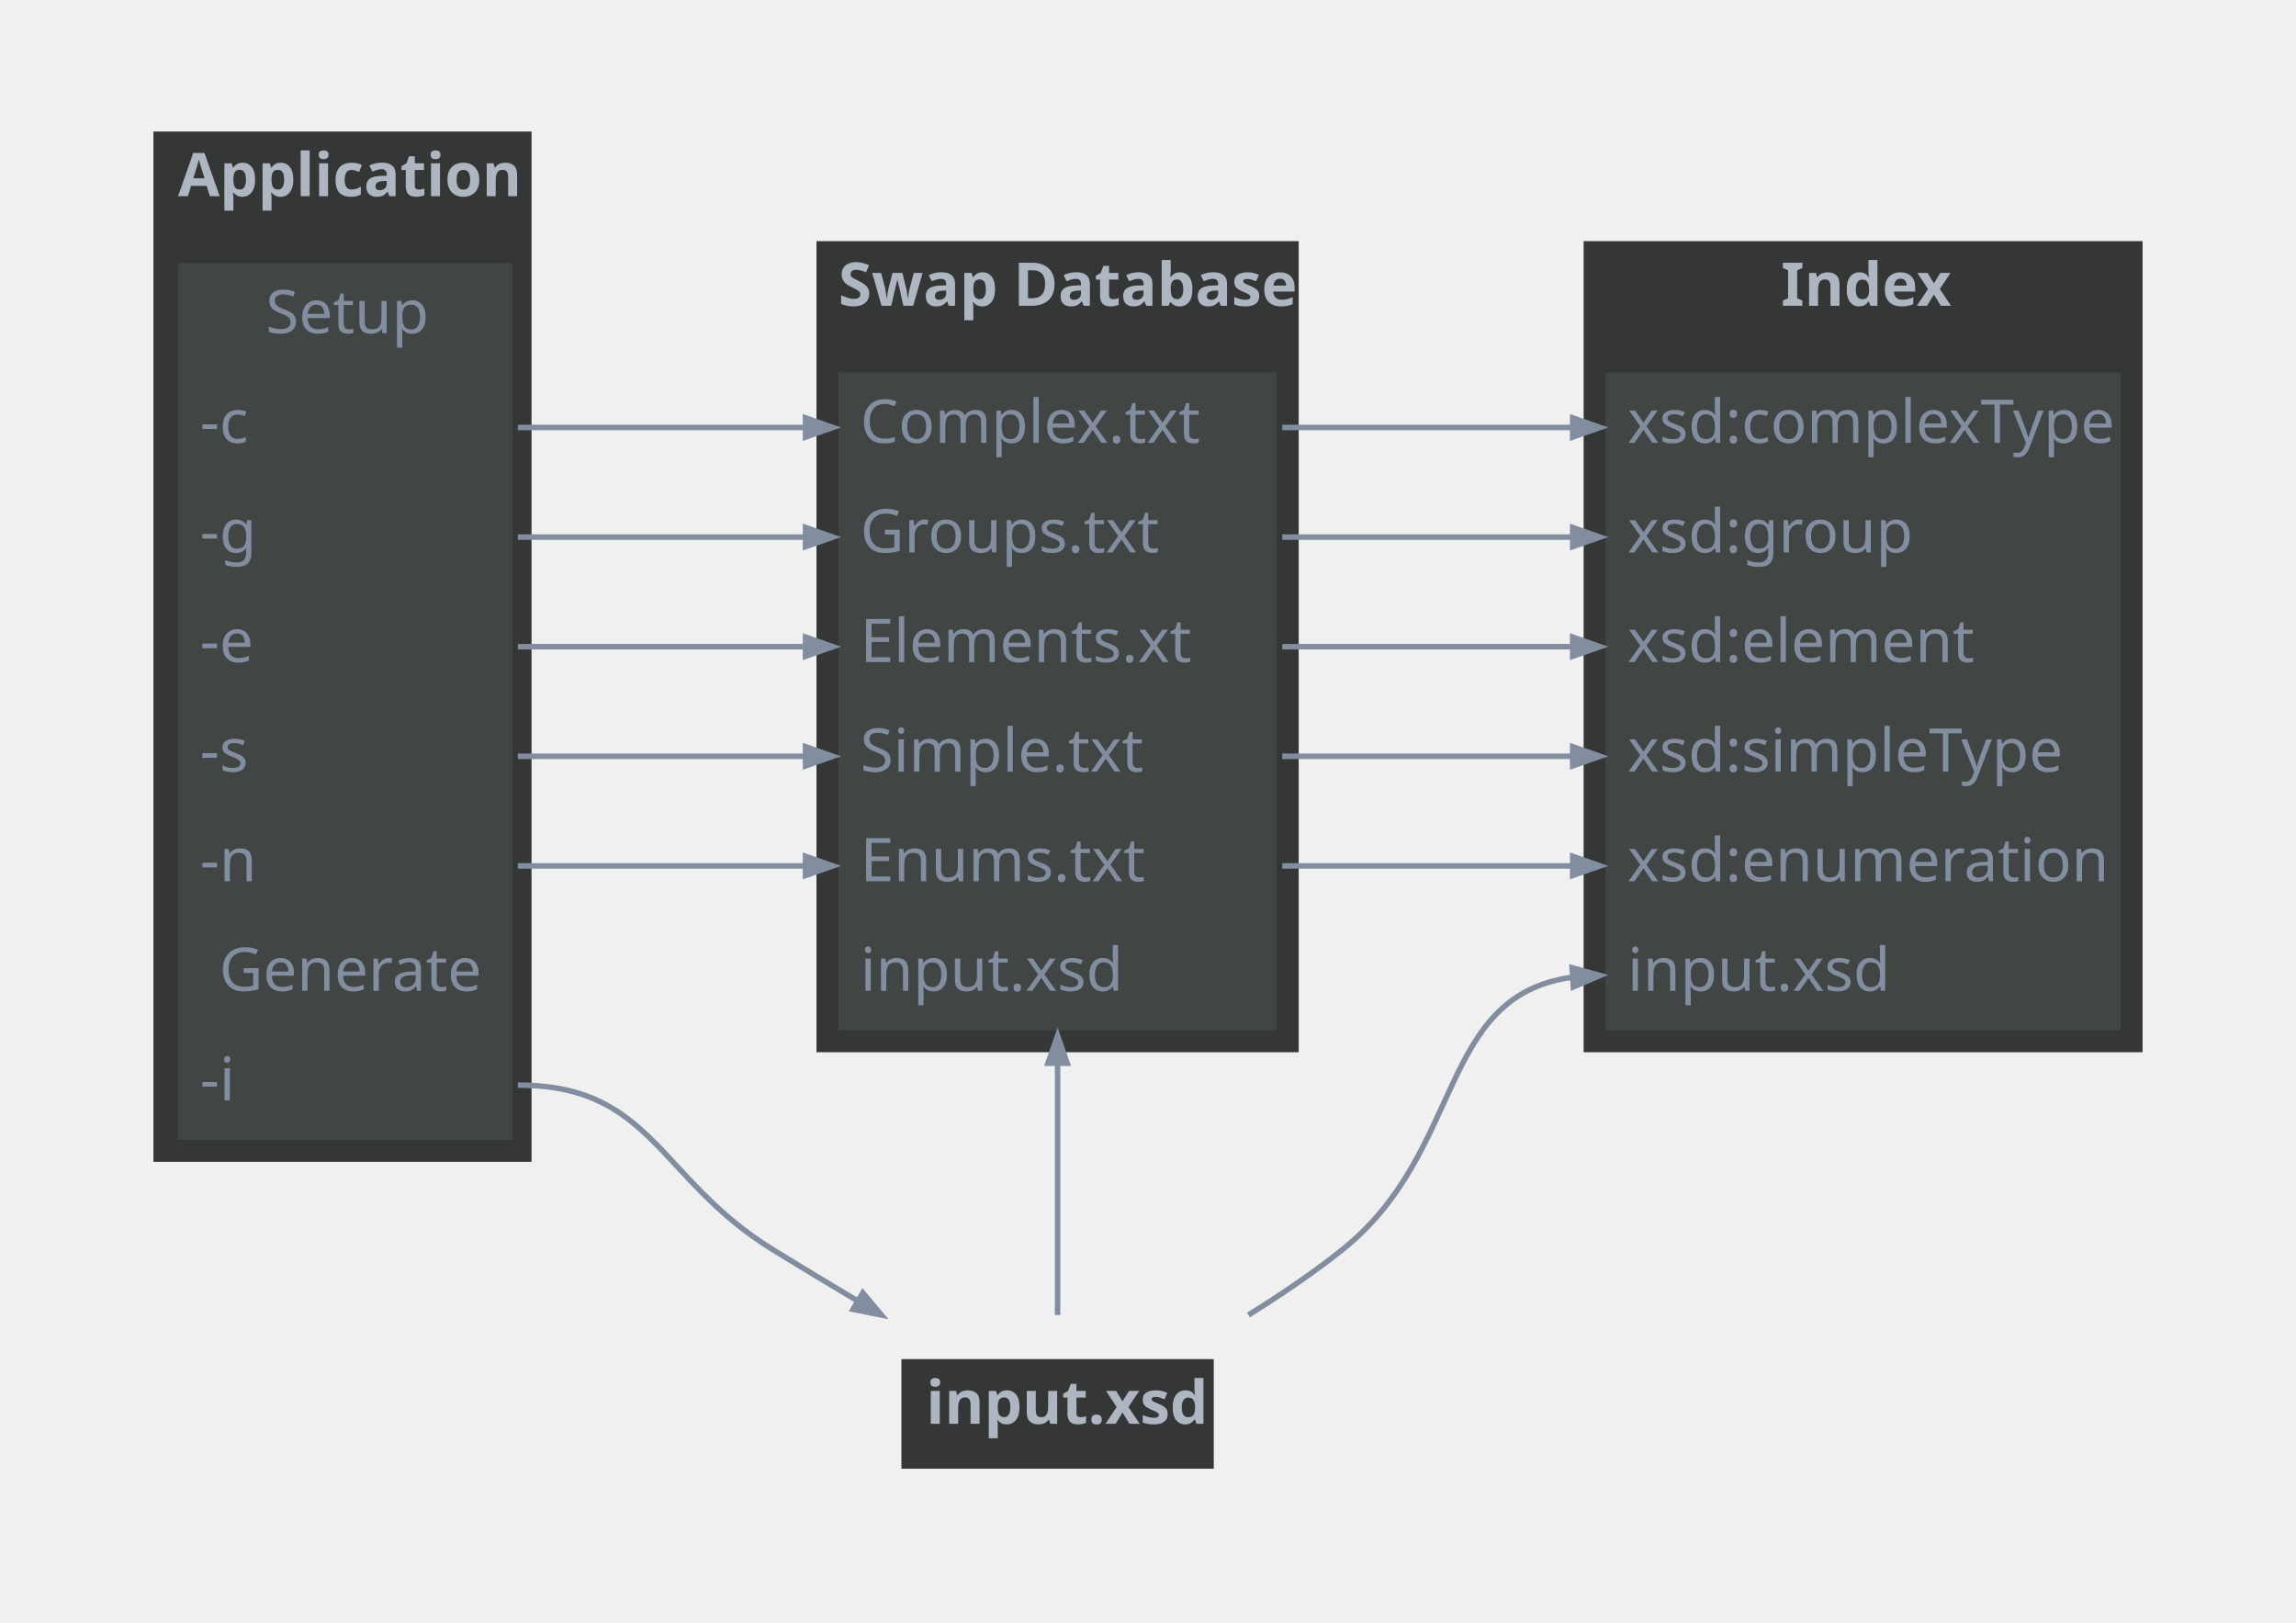
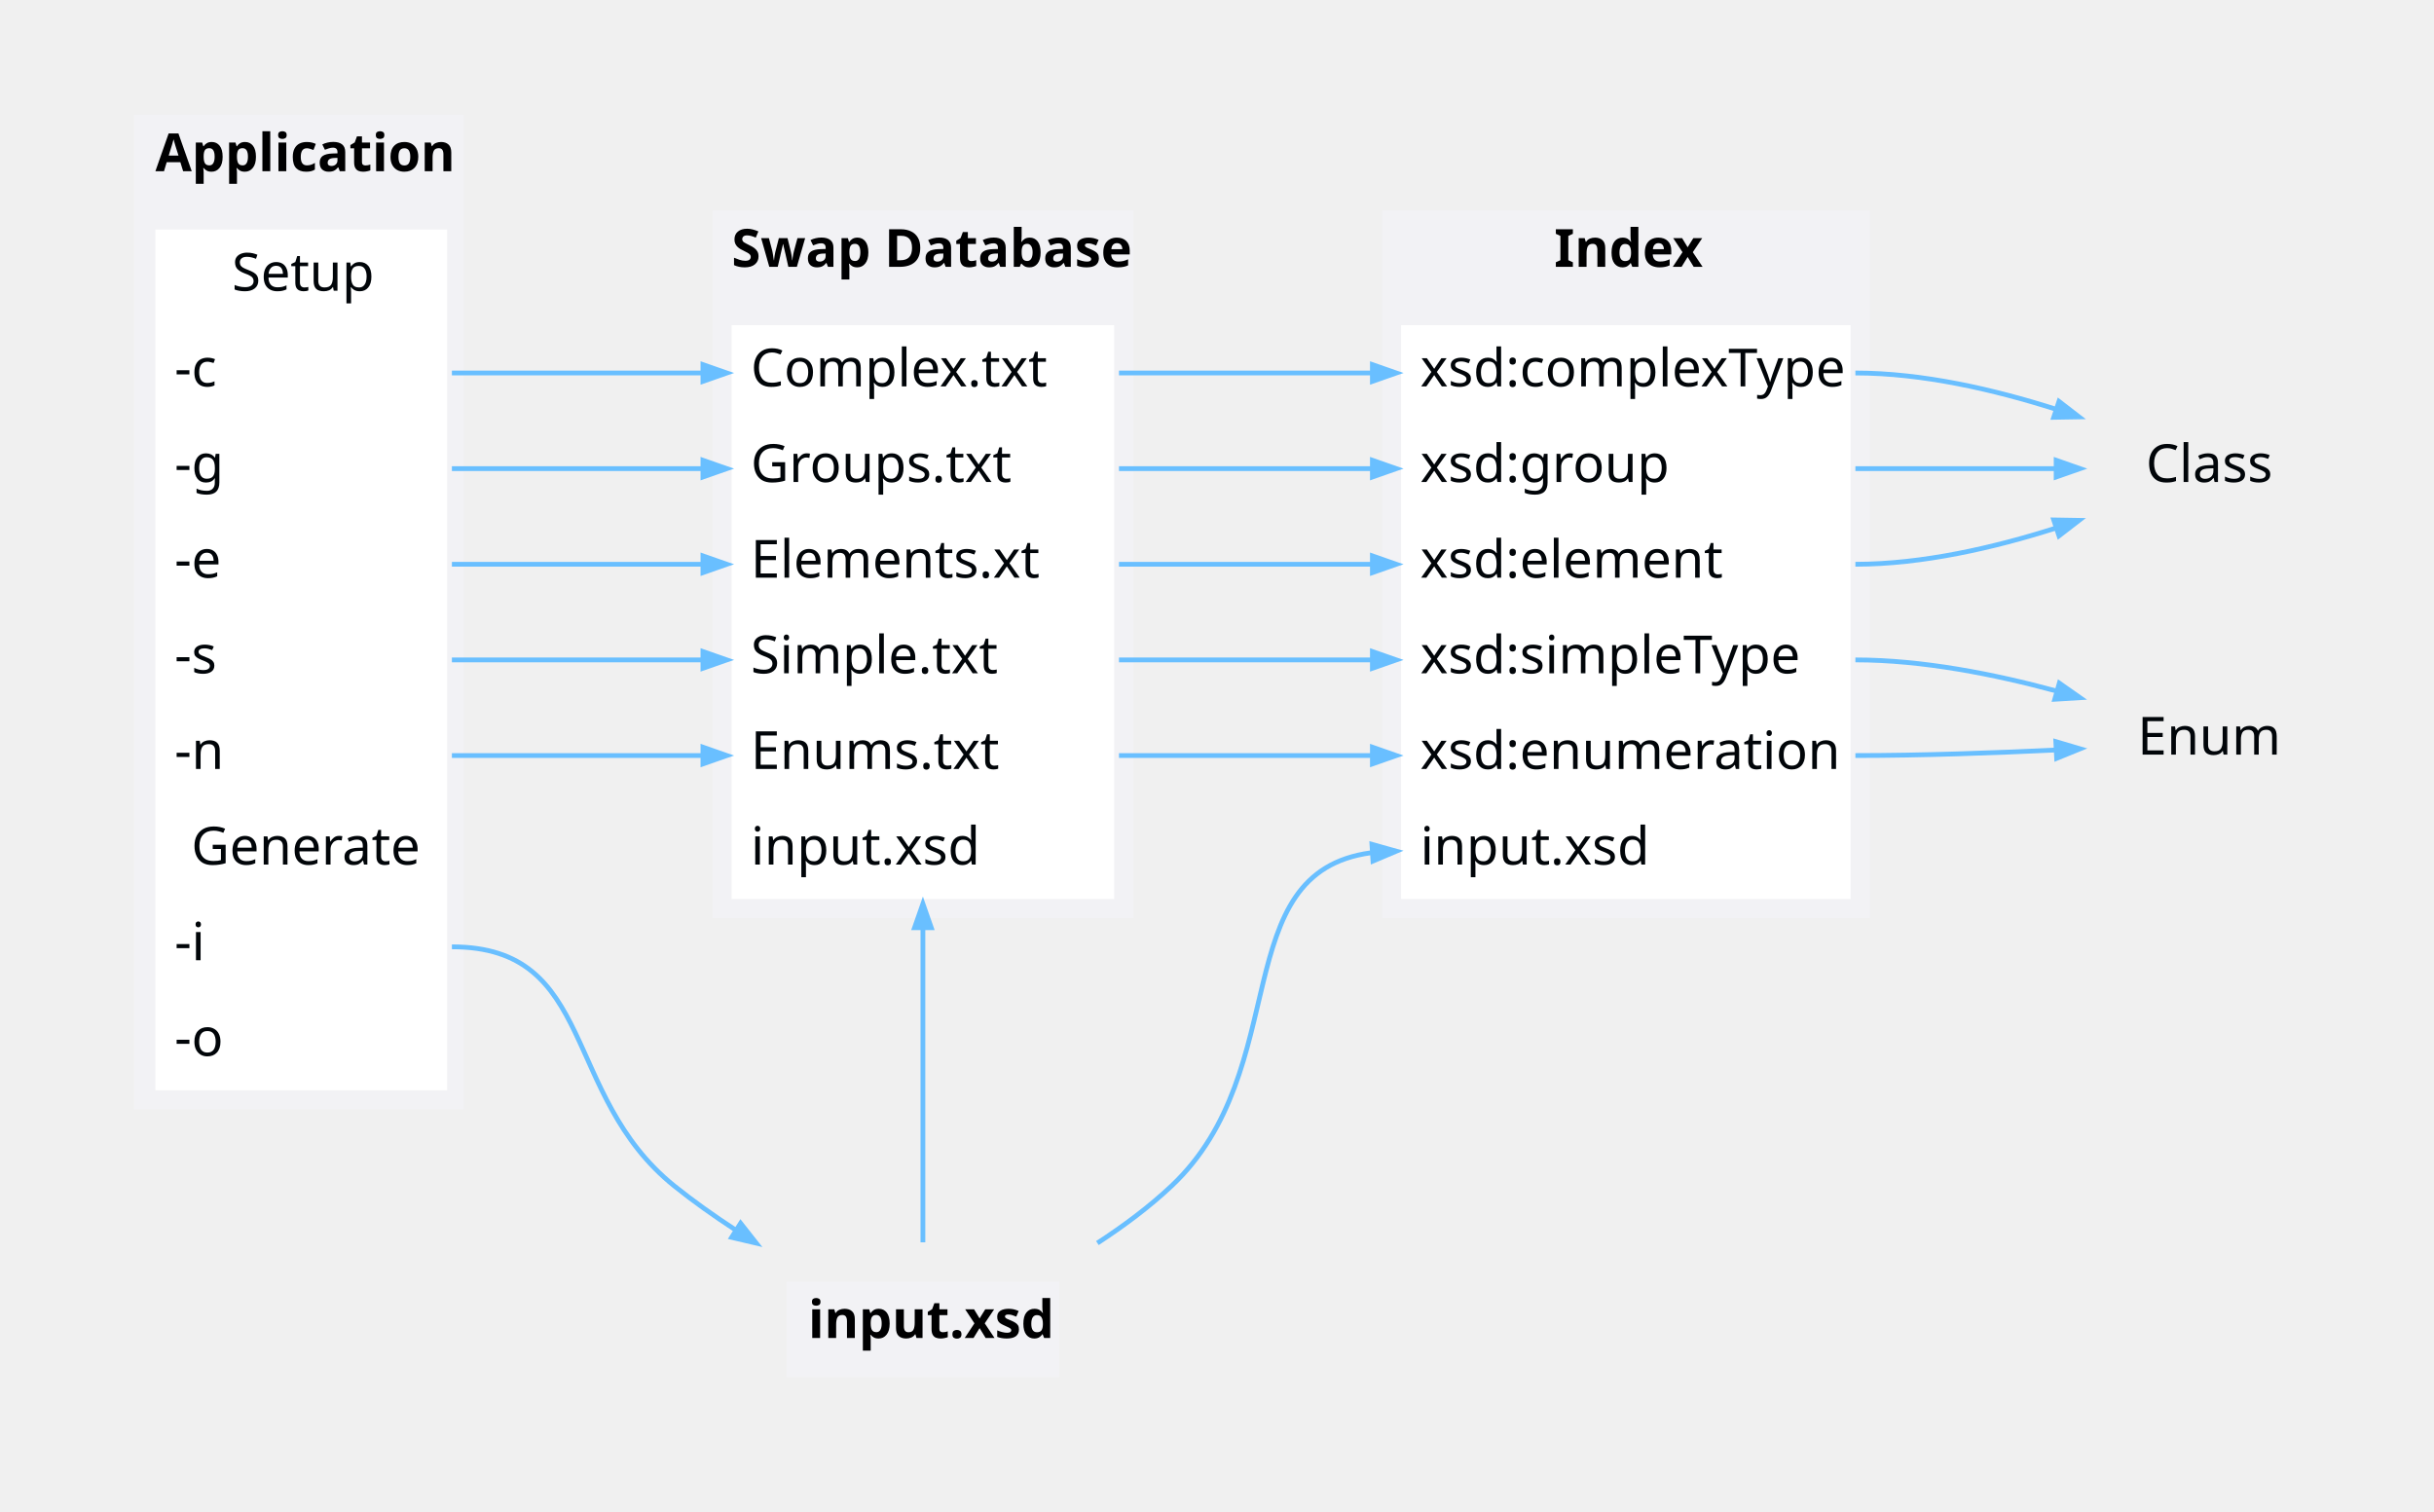
- <svg xmlns="http://www.w3.org/2000/svg" width="419pt" height="296pt" viewBox="0.00 0.00 419.00 296.00">
-   <g id="graph0" class="graph" transform="scale(1 1) rotate(0) translate(4 292)">
-     <polygon fill="none" stroke="none" points="-4,4 -4,-292 415,-292 415,4 -4,4" />
+ <svg xmlns="http://www.w3.org/2000/svg" width="509pt" height="316pt" viewBox="0.00 0.00 509.00 316.00">
+   <g id="graph0" class="graph" transform="scale(1 1) rotate(0) translate(4 312)">
+     <polygon fill="none" stroke="none" points="-4,4 -4,-312 505,-312 505,4 -4,4" />
    <g id="clust1" class="cluster">
-       <polygon fill="none" stroke="none" points="8,-68 8,-280 403,-280 403,-68 8,-68" />
+       <polygon fill="none" stroke="none" points="8,-68 8,-300 493,-300 493,-68 8,-68" />
    </g>
    <g id="clust2" class="cluster">
      <polygon fill="none" stroke="none" points="144.5,-8 144.5,-60 233.5,-60 233.5,-8 144.5,-8" />
    </g>
    <g id="node1" class="node">
-       <polygon fill="#343736" stroke="none" points="24,-80 24,-268 93,-268 93,-80 24,-80" />
-       <text text-anchor="start" x="28.5" y="-256.2" font-family="Segoe UI" font-weight="bold" font-size="11.00" fill="#aeb6c2">Application</text>
-       <polygon fill="#464948" fill-opacity="0.753" stroke="none" points="28.5,-84 28.5,-244 89.5,-244 89.5,-84 28.5,-84" />
-       <text text-anchor="start" x="44.5" y="-231.2" font-family="Segoe UI" font-size="11.00" fill="#828ea0">Setup</text>
-       <text text-anchor="start" x="32.5" y="-211.2" font-family="Segoe UI" font-size="11.00" fill="#828ea0">-c</text>
-       <text text-anchor="start" x="32.5" y="-191.2" font-family="Segoe UI" font-size="11.00" fill="#828ea0">-g</text>
-       <text text-anchor="start" x="32.5" y="-171.2" font-family="Segoe UI" font-size="11.00" fill="#828ea0">-e</text>
-       <text text-anchor="start" x="32.5" y="-151.2" font-family="Segoe UI" font-size="11.00" fill="#828ea0">-s</text>
-       <text text-anchor="start" x="32.5" y="-131.2" font-family="Segoe UI" font-size="11.00" fill="#828ea0">-n</text>
-       <text text-anchor="start" x="36" y="-111.2" font-family="Segoe UI" font-size="11.00" fill="#828ea0">Generate</text>
-       <text text-anchor="start" x="32.5" y="-91.2" font-family="Segoe UI" font-size="11.00" fill="#828ea0">-i</text>
+       <polygon fill="#f2f2f5" stroke="none" points="24,-80 24,-288 93,-288 93,-80 24,-80" />
+       <text text-anchor="start" x="28.5" y="-276.2" font-family="Segoe UI" font-weight="bold" font-size="11.00" fill="#000001">Application</text>
+       <polygon fill="#ffffff" stroke="none" points="28.5,-84 28.5,-264 89.5,-264 89.5,-84 28.5,-84" />
+       <text text-anchor="start" x="44.5" y="-251.2" font-family="Segoe UI" font-size="11.00" fill="#010509">Setup</text>
+       <text text-anchor="start" x="32.5" y="-231.2" font-family="Segoe UI" font-size="11.00" fill="#010509">-c</text>
+       <text text-anchor="start" x="32.5" y="-211.2" font-family="Segoe UI" font-size="11.00" fill="#010509">-g</text>
+       <text text-anchor="start" x="32.5" y="-191.2" font-family="Segoe UI" font-size="11.00" fill="#010509">-e</text>
+       <text text-anchor="start" x="32.5" y="-171.2" font-family="Segoe UI" font-size="11.00" fill="#010509">-s</text>
+       <text text-anchor="start" x="32.5" y="-151.2" font-family="Segoe UI" font-size="11.00" fill="#010509">-n</text>
+       <text text-anchor="start" x="36" y="-131.2" font-family="Segoe UI" font-size="11.00" fill="#010509">Generate</text>
+       <text text-anchor="start" x="32.5" y="-111.2" font-family="Segoe UI" font-size="11.00" fill="#010509">-i</text>
+       <text text-anchor="start" x="32.5" y="-91.2" font-family="Segoe UI" font-size="11.00" fill="#010509">-o</text>
    </g>
    <g id="node2" class="node">
-       <polygon fill="#343736" stroke="none" points="145,-100 145,-248 233,-248 233,-100 145,-100" />
-       <text text-anchor="start" x="149" y="-236.2" font-family="Segoe UI" font-weight="bold" font-size="11.00" fill="#aeb6c2">Swap Database</text>
-       <polygon fill="#464948" fill-opacity="0.753" stroke="none" points="149,-104 149,-224 229,-224 229,-104 149,-104" />
-       <text text-anchor="start" x="153" y="-211.2" font-family="Segoe UI" font-size="11.00" fill="#828ea0">Complex.txt</text>
-       <text text-anchor="start" x="153" y="-191.2" font-family="Segoe UI" font-size="11.00" fill="#828ea0">Groups.txt</text>
-       <text text-anchor="start" x="153" y="-171.2" font-family="Segoe UI" font-size="11.00" fill="#828ea0">Elements.xt</text>
-       <text text-anchor="start" x="153" y="-151.2" font-family="Segoe UI" font-size="11.00" fill="#828ea0">Simple.txt</text>
-       <text text-anchor="start" x="153" y="-131.2" font-family="Segoe UI" font-size="11.00" fill="#828ea0">Enums.txt</text>
-       <text text-anchor="start" x="153" y="-111.2" font-family="Segoe UI" font-size="11.00" fill="#828ea0">input.xsd</text>
+       <polygon fill="#f2f2f5" stroke="none" points="145,-120 145,-268 233,-268 233,-120 145,-120" />
+       <text text-anchor="start" x="149" y="-256.2" font-family="Segoe UI" font-weight="bold" font-size="11.00" fill="#000001">Swap Database</text>
+       <polygon fill="#ffffff" stroke="none" points="149,-124 149,-244 229,-244 229,-124 149,-124" />
+       <text text-anchor="start" x="153" y="-231.2" font-family="Segoe UI" font-size="11.00" fill="#010509">Complex.txt</text>
+       <text text-anchor="start" x="153" y="-211.2" font-family="Segoe UI" font-size="11.00" fill="#010509">Groups.txt</text>
+       <text text-anchor="start" x="153" y="-191.2" font-family="Segoe UI" font-size="11.00" fill="#010509">Elements.xt</text>
+       <text text-anchor="start" x="153" y="-171.2" font-family="Segoe UI" font-size="11.00" fill="#010509">Simple.txt</text>
+       <text text-anchor="start" x="153" y="-151.2" font-family="Segoe UI" font-size="11.00" fill="#010509">Enums.txt</text>
+       <text text-anchor="start" x="153" y="-131.2" font-family="Segoe UI" font-size="11.00" fill="#010509">input.xsd</text>
+     </g>
+     <g id="edge6" class="edge">
+       <path fill="none" stroke="#69bfff" d="M90.5,-234C114.259,-234 121.451,-234 142.88,-234" />
+       <polygon fill="#69bfff" stroke="#69bfff" points="143,-235.75 148,-234 143,-232.25 143,-235.75" />
+     </g>
+     <g id="edge7" class="edge">
+       <path fill="none" stroke="#69bfff" d="M90.5,-174C114.259,-174 121.451,-174 142.88,-174" />
+       <polygon fill="#69bfff" stroke="#69bfff" points="143,-175.75 148,-174 143,-172.25 143,-175.75" />
+     </g>
+     <g id="edge8" class="edge">
+       <path fill="none" stroke="#69bfff" d="M90.5,-194C114.259,-194 121.451,-194 142.88,-194" />
+       <polygon fill="#69bfff" stroke="#69bfff" points="143,-195.75 148,-194 143,-192.25 143,-195.75" />
+     </g>
+     <g id="edge9" class="edge">
+       <path fill="none" stroke="#69bfff" d="M90.5,-154C114.259,-154 121.451,-154 142.88,-154" />
+       <polygon fill="#69bfff" stroke="#69bfff" points="143,-155.75 148,-154 143,-152.25 143,-155.75" />
+     </g>
+     <g id="edge10" class="edge">
+       <path fill="none" stroke="#69bfff" d="M90.5,-214C114.259,-214 121.451,-214 142.88,-214" />
+       <polygon fill="#69bfff" stroke="#69bfff" points="143,-215.75 148,-214 143,-212.25 143,-215.75" />
+     </g>
+     <g id="node6" class="node">
+       <polygon fill="#f2f2f5" stroke="none" points="160.5,-24 160.5,-44 217.5,-44 217.5,-24 160.5,-24" />
+       <text text-anchor="start" x="165" y="-32.2" font-family="Segoe UI" font-weight="bold" font-size="11.00" fill="#000001">input.xsd</text>
+     </g>
+     <g id="edge11" class="edge">
+       <path fill="none" stroke="#69bfff" d="M90.5,-114C120.847,-114 113.34,-83.004 137,-64 140.964,-60.816 145.302,-57.741 149.722,-54.853" />
+       <polygon fill="#69bfff" stroke="#69bfff" points="150.878,-56.191 154.157,-52.03 148.999,-53.239 150.878,-56.191" />
+     </g>
+     <g id="node3" class="node">
+       <polygon fill="#f2f2f5" stroke="none" points="285,-120 285,-268 387,-268 387,-120 285,-120" />
+       <text text-anchor="start" x="321" y="-256.2" font-family="Segoe UI" font-weight="bold" font-size="11.00" fill="#000001">Index</text>
+       <polygon fill="#ffffff" stroke="none" points="289,-124 289,-244 383,-244 383,-124 289,-124" />
+       <text text-anchor="start" x="293" y="-231.2" font-family="Segoe UI" font-size="11.00" fill="#010509">xsd:complexType</text>
+       <text text-anchor="start" x="293" y="-211.2" font-family="Segoe UI" font-size="11.00" fill="#010509">xsd:group</text>
+       <text text-anchor="start" x="293" y="-191.2" font-family="Segoe UI" font-size="11.00" fill="#010509">xsd:element</text>
+       <text text-anchor="start" x="293" y="-171.2" font-family="Segoe UI" font-size="11.00" fill="#010509">xsd:simpleType</text>
+       <text text-anchor="start" x="293" y="-151.2" font-family="Segoe UI" font-size="11.00" fill="#010509">xsd:enumeration</text>
+       <text text-anchor="start" x="293" y="-131.2" font-family="Segoe UI" font-size="11.00" fill="#010509">input.xsd</text>
+     </g>
+     <g id="edge12" class="edge">
+       <path fill="none" stroke="#69bfff" d="M230,-234C253.965,-234 261.22,-234 282.836,-234" />
+       <polygon fill="#69bfff" stroke="#69bfff" points="283,-235.75 288,-234 283,-232.25 283,-235.75" />
+     </g>
+     <g id="edge13" class="edge">
+       <path fill="none" stroke="#69bfff" d="M230,-174C253.965,-174 261.22,-174 282.836,-174" />
+       <polygon fill="#69bfff" stroke="#69bfff" points="283,-175.75 288,-174 283,-172.25 283,-175.75" />
+     </g>
+     <g id="edge14" class="edge">
+       <path fill="none" stroke="#69bfff" d="M230,-194C253.965,-194 261.22,-194 282.836,-194" />
+       <polygon fill="#69bfff" stroke="#69bfff" points="283,-195.75 288,-194 283,-192.25 283,-195.75" />
+     </g>
+     <g id="edge15" class="edge">
+       <path fill="none" stroke="#69bfff" d="M230,-154C253.965,-154 261.22,-154 282.836,-154" />
+       <polygon fill="#69bfff" stroke="#69bfff" points="283,-155.75 288,-154 283,-152.25 283,-155.75" />
+     </g>
+     <g id="edge16" class="edge">
+       <path fill="none" stroke="#69bfff" d="M230,-214C253.965,-214 261.22,-214 282.836,-214" />
+       <polygon fill="#69bfff" stroke="#69bfff" points="283,-215.75 288,-214 283,-212.25 283,-215.75" />
+     </g>
+     <g id="node4" class="node">
+       <text text-anchor="middle" x="458" y="-211.2" font-family="Segoe UI" font-size="11.00" fill="#010509">Class</text>
    </g>
    <g id="edge1" class="edge">
-       <path fill="none" stroke="#828ea0" d="M90.5,-214C114.259,-214 121.451,-214 142.88,-214" />
-       <polygon fill="#828ea0" stroke="#828ea0" points="143,-215.75 148,-214 143,-212.25 143,-215.75" />
+       <path fill="none" stroke="#69bfff" d="M384,-234C398.037,-234 413.07,-230.518 425.823,-226.459" />
+       <polygon fill="#69bfff" stroke="#69bfff" points="426.578,-228.053 430.774,-224.819 425.477,-224.73 426.578,-228.053" />
    </g>
    <g id="edge2" class="edge">
-       <path fill="none" stroke="#828ea0" d="M90.5,-154C114.259,-154 121.451,-154 142.88,-154" />
-       <polygon fill="#828ea0" stroke="#828ea0" points="143,-155.75 148,-154 143,-152.25 143,-155.75" />
+       <path fill="none" stroke="#69bfff" d="M384,-214C397.762,-214 412.983,-214 425.949,-214" />
+       <polygon fill="#69bfff" stroke="#69bfff" points="425.985,-215.75 430.985,-214 425.985,-212.25 425.985,-215.75" />
    </g>
    <g id="edge3" class="edge">
-       <path fill="none" stroke="#828ea0" d="M90.5,-174C114.259,-174 121.451,-174 142.88,-174" />
-       <polygon fill="#828ea0" stroke="#828ea0" points="143,-175.75 148,-174 143,-172.25 143,-175.75" />
+       <path fill="none" stroke="#69bfff" d="M384,-194C398.037,-194 413.07,-197.482 425.823,-201.541" />
+       <polygon fill="#69bfff" stroke="#69bfff" points="425.477,-203.27 430.774,-203.181 426.578,-199.947 425.477,-203.27" />
+     </g>
+     <g id="node5" class="node">
+       <text text-anchor="middle" x="458" y="-154.2" font-family="Segoe UI" font-size="11.00" fill="#010509">Enum</text>
    </g>
    <g id="edge4" class="edge">
-       <path fill="none" stroke="#828ea0" d="M90.5,-134C114.259,-134 121.451,-134 142.88,-134" />
-       <polygon fill="#828ea0" stroke="#828ea0" points="143,-135.75 148,-134 143,-132.25 143,-135.75" />
+       <path fill="none" stroke="#69bfff" d="M384,-174C398.015,-174 413.159,-170.991 426,-167.505" />
+       <polygon fill="#69bfff" stroke="#69bfff" points="426.648,-169.14 430.985,-166.097 425.697,-165.772 426.648,-169.14" />
    </g>
    <g id="edge5" class="edge">
-       <path fill="none" stroke="#828ea0" d="M90.5,-194C114.259,-194 121.451,-194 142.88,-194" />
-       <polygon fill="#828ea0" stroke="#828ea0" points="143,-195.75 148,-194 143,-192.25 143,-195.75" />
+       <path fill="none" stroke="#69bfff" d="M384,-154C397.773,-154 412.996,-154.54 425.961,-155.161" />
+       <polygon fill="#69bfff" stroke="#69bfff" points="425.915,-156.911 430.996,-155.412 426.089,-153.415 425.915,-156.911" />
    </g>
-     <g id="node4" class="node">
-       <polygon fill="#343736" stroke="none" points="160.5,-24 160.5,-44 217.5,-44 217.5,-24 160.5,-24" />
-       <text text-anchor="start" x="165" y="-32.2" font-family="Segoe UI" font-weight="bold" font-size="11.00" fill="#aeb6c2">input.xsd</text>
+     <g id="edge17" class="edge">
+       <path fill="none" stroke="#69bfff" d="M189,-117.759C189,-94.453 189,-68.691 189,-52.2" />
+       <polygon fill="#69bfff" stroke="#69bfff" points="187.25,-118 189,-123 190.75,-118 187.25,-118" />
    </g>
-     <g id="edge6" class="edge">
-       <path fill="none" stroke="#828ea0" d="M90.5,-94C115.094,-94 116.063,-76.904 137,-64 141.987,-60.926 147.284,-57.733 152.504,-54.626" />
-       <polygon fill="#828ea0" stroke="#828ea0" points="153.454,-56.097 156.862,-52.041 151.669,-53.087 153.454,-56.097" />
-     </g>
-     <g id="node3" class="node">
-       <polygon fill="#343736" stroke="none" points="285,-100 285,-248 387,-248 387,-100 285,-100" />
-       <text text-anchor="start" x="321" y="-236.2" font-family="Segoe UI" font-weight="bold" font-size="11.00" fill="#aeb6c2">Index</text>
-       <polygon fill="#464948" fill-opacity="0.753" stroke="none" points="289,-104 289,-224 383,-224 383,-104 289,-104" />
-       <text text-anchor="start" x="293" y="-211.2" font-family="Segoe UI" font-size="11.00" fill="#828ea0">xsd:complexType</text>
-       <text text-anchor="start" x="293" y="-191.2" font-family="Segoe UI" font-size="11.00" fill="#828ea0">xsd:group</text>
-       <text text-anchor="start" x="293" y="-171.2" font-family="Segoe UI" font-size="11.00" fill="#828ea0">xsd:element</text>
-       <text text-anchor="start" x="293" y="-151.2" font-family="Segoe UI" font-size="11.00" fill="#828ea0">xsd:simpleType</text>
-       <text text-anchor="start" x="293" y="-131.2" font-family="Segoe UI" font-size="11.00" fill="#828ea0">xsd:enumeration</text>
-       <text text-anchor="start" x="293" y="-111.2" font-family="Segoe UI" font-size="11.00" fill="#828ea0">input.xsd</text>
-     </g>
-     <g id="edge7" class="edge">
-       <path fill="none" stroke="#828ea0" d="M230,-214C253.965,-214 261.22,-214 282.836,-214" />
-       <polygon fill="#828ea0" stroke="#828ea0" points="283,-215.75 288,-214 283,-212.25 283,-215.75" />
-     </g>
-     <g id="edge8" class="edge">
-       <path fill="none" stroke="#828ea0" d="M230,-154C253.965,-154 261.22,-154 282.836,-154" />
-       <polygon fill="#828ea0" stroke="#828ea0" points="283,-155.75 288,-154 283,-152.25 283,-155.75" />
-     </g>
-     <g id="edge9" class="edge">
-       <path fill="none" stroke="#828ea0" d="M230,-174C253.965,-174 261.22,-174 282.836,-174" />
-       <polygon fill="#828ea0" stroke="#828ea0" points="283,-175.75 288,-174 283,-172.25 283,-175.75" />
-     </g>
-     <g id="edge10" class="edge">
-       <path fill="none" stroke="#828ea0" d="M230,-134C253.965,-134 261.22,-134 282.836,-134" />
-       <polygon fill="#828ea0" stroke="#828ea0" points="283,-135.75 288,-134 283,-132.25 283,-135.75" />
-     </g>
-     <g id="edge11" class="edge">
-       <path fill="none" stroke="#828ea0" d="M230,-194C253.965,-194 261.22,-194 282.836,-194" />
-       <polygon fill="#828ea0" stroke="#828ea0" points="283,-195.75 288,-194 283,-192.25 283,-195.75" />
-     </g>
-     <g id="edge12" class="edge">
-       <path fill="none" stroke="#828ea0" d="M189,-97.644C189,-81.678 189,-64.404 189,-52.047" />
-       <polygon fill="#828ea0" stroke="#828ea0" points="187.25,-98 189,-103 190.75,-98 187.25,-98" />
-     </g>
-     <g id="edge13" class="edge">
-       <path fill="none" stroke="#828ea0" d="M223.825,-52.053C229.747,-55.725 235.703,-59.769 241,-64 263.34,-81.846 258.296,-110.176 282.708,-113.648" />
-       <polygon fill="#828ea0" stroke="#828ea0" points="282.895,-115.414 288,-114 283.127,-111.922 282.895,-115.414" />
+     <g id="edge18" class="edge">
+       <path fill="none" stroke="#69bfff" d="M225.488,-52.049C230.983,-55.621 236.364,-59.633 241,-64 266.89,-88.392 252.213,-129.548 282.705,-133.665" />
+       <polygon fill="#69bfff" stroke="#69bfff" points="282.9,-135.431 288,-134 283.12,-131.938 282.9,-135.431" />
    </g>
  </g>
</svg>
